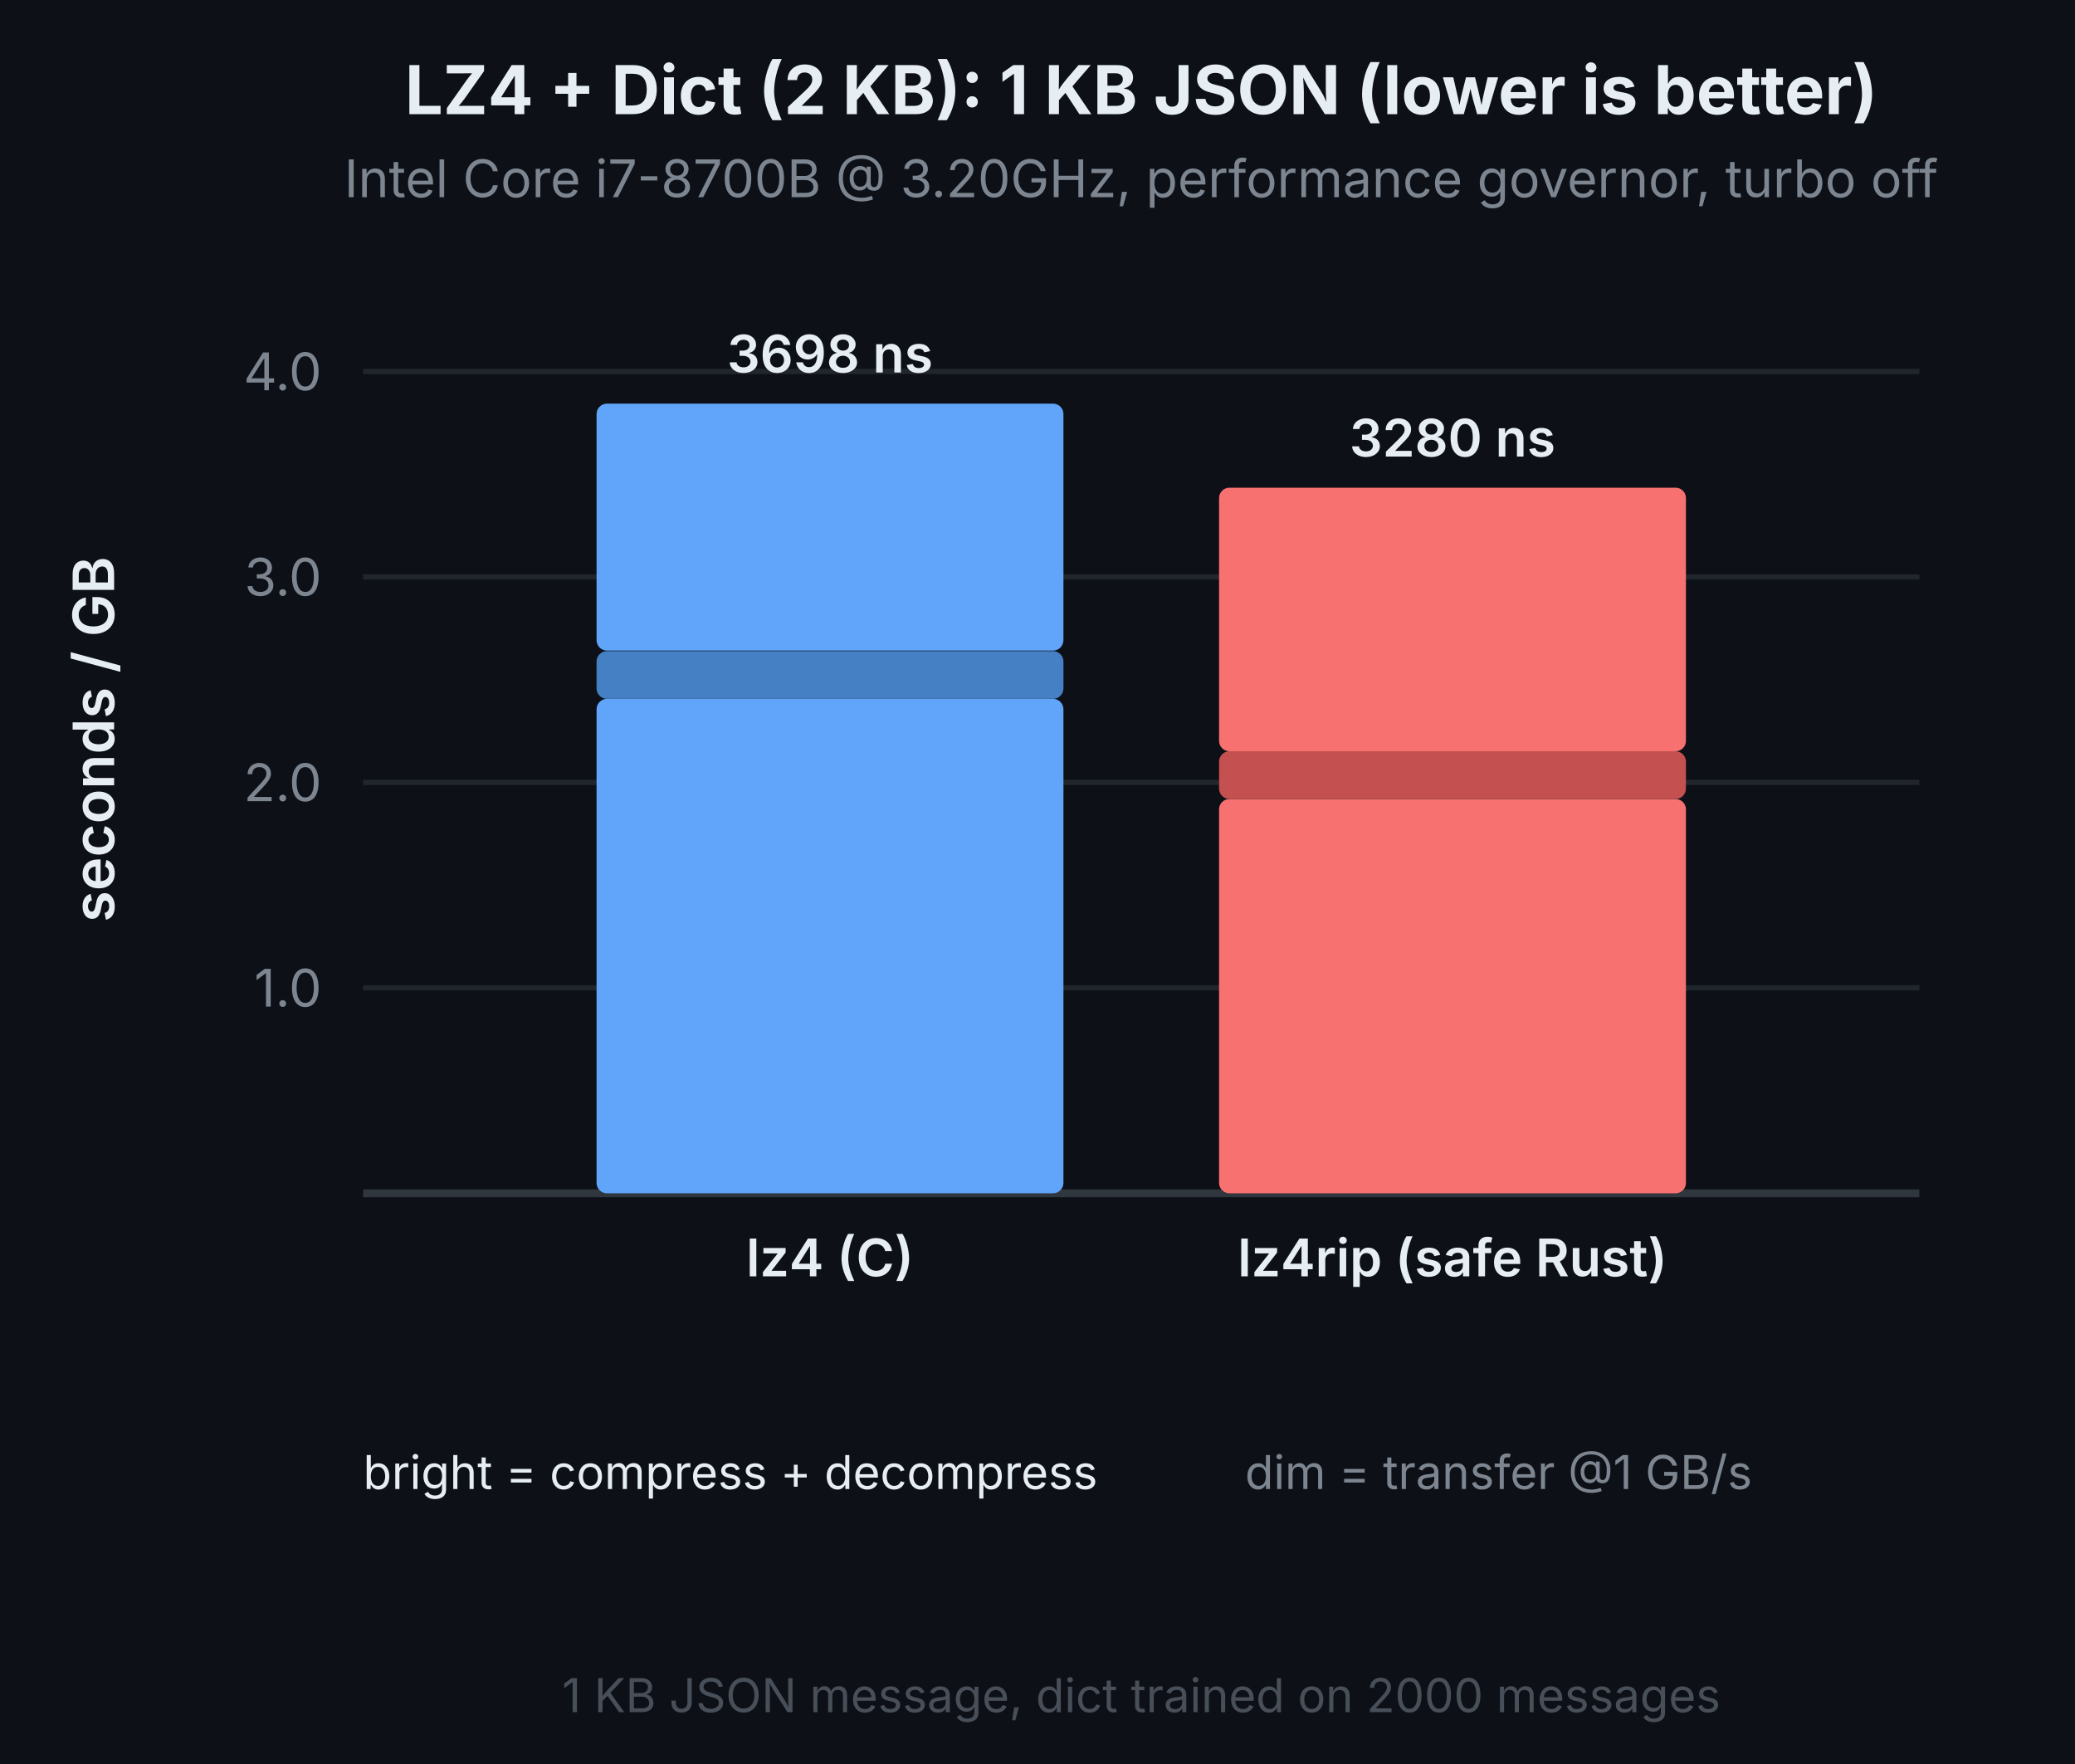
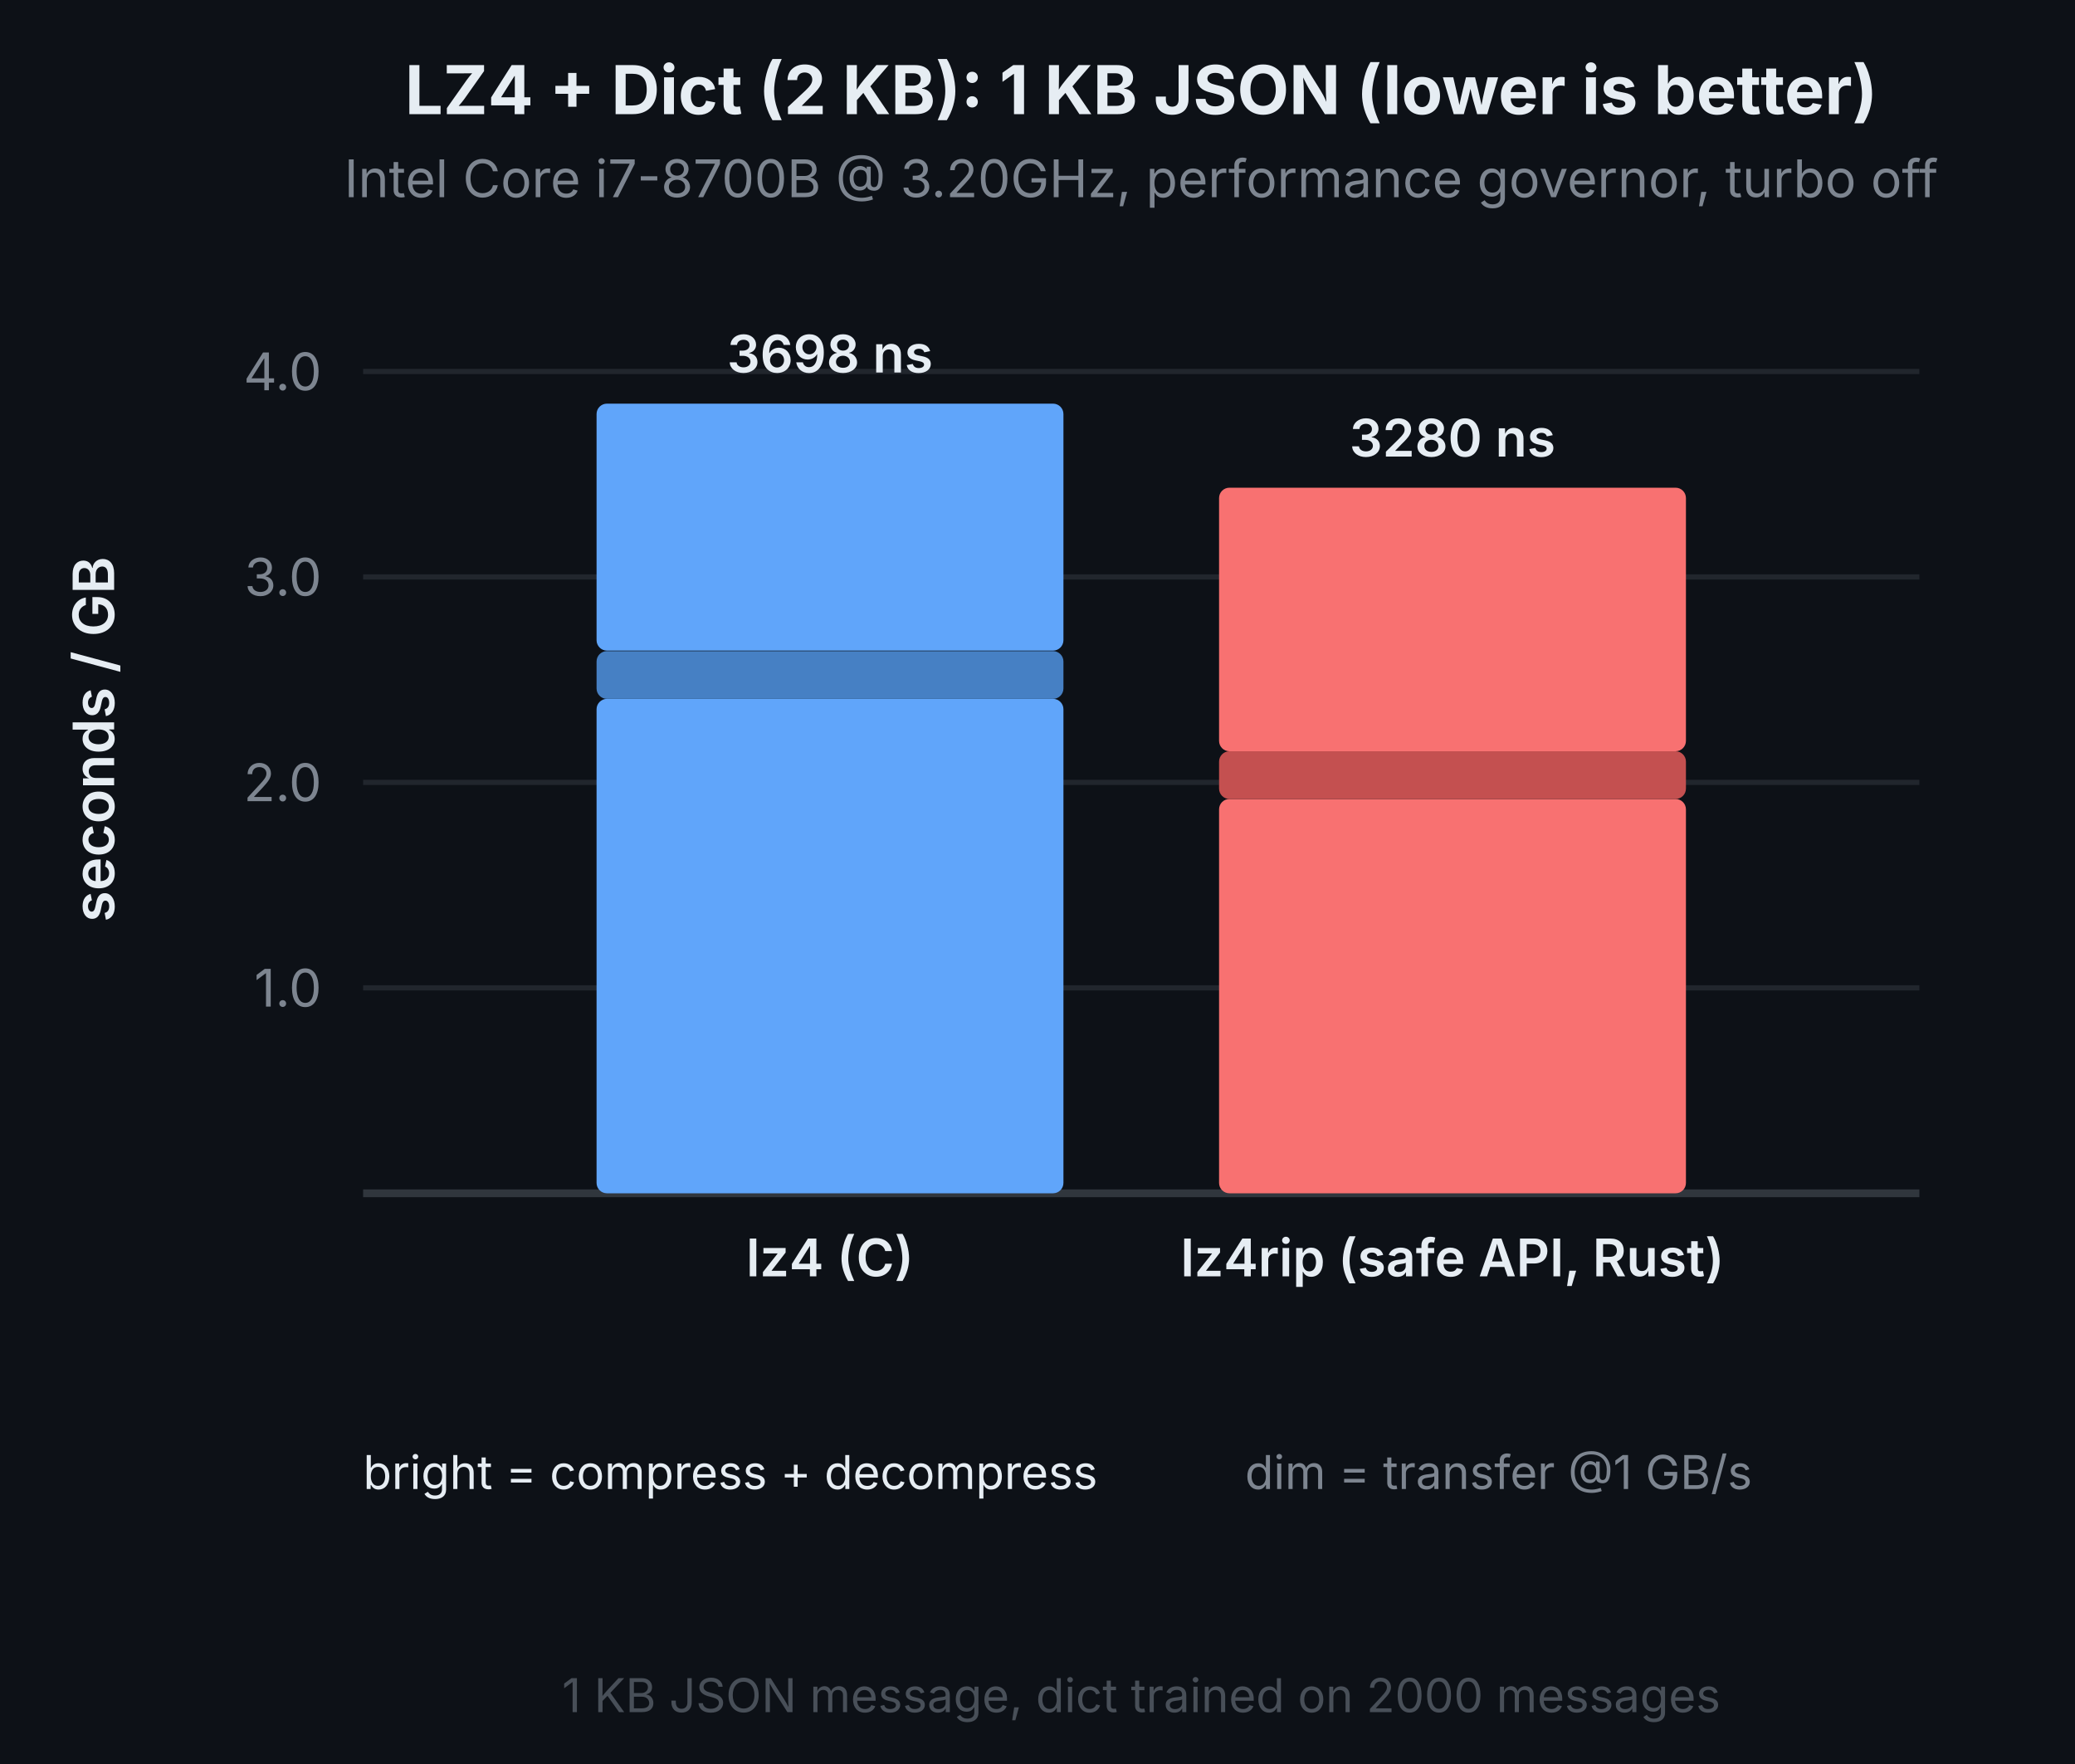
<svg xmlns="http://www.w3.org/2000/svg" viewBox="0 0 400 340" font-family="system-ui, -apple-system, sans-serif">
  <rect width="400" height="340" fill="#0d1117" />
  <text x="220.0" y="22" text-anchor="middle" fill="#e6edf3" font-size="13" font-weight="700">LZ4 + Dict (2 KB): 1 KB JSON (lower is better)</text>
  <text x="220.0" y="38" text-anchor="middle" fill="#7d8590" font-size="10">Intel Core i7-8700B @ 3.20GHz, performance governor, turbo off</text>
  <line x1="70" y1="190.4" x2="370" y2="190.4" stroke="#21262d" stroke-width="1" />
  <text x="62" y="190.4" text-anchor="end" dominant-baseline="middle" fill="#7d8590" font-size="10">1.0</text>
  <line x1="70" y1="150.8" x2="370" y2="150.8" stroke="#21262d" stroke-width="1" />
  <text x="62" y="150.8" text-anchor="end" dominant-baseline="middle" fill="#7d8590" font-size="10">2.0</text>
  <line x1="70" y1="111.2" x2="370" y2="111.2" stroke="#21262d" stroke-width="1" />
  <text x="62" y="111.2" text-anchor="end" dominant-baseline="middle" fill="#7d8590" font-size="10">3.0</text>
  <line x1="70" y1="71.6" x2="370" y2="71.6" stroke="#21262d" stroke-width="1" />
  <text x="62" y="71.6" text-anchor="end" dominant-baseline="middle" fill="#7d8590" font-size="10">4.0</text>
  <line x1="70" y1="230" x2="370" y2="230" stroke="#30363d" stroke-width="1.5" />
  <text x="22" y="142.5" text-anchor="middle" fill="#e6edf3" font-size="11" font-weight="600" transform="rotate(-90,22,142.5)">seconds / GB</text>
  <rect x="115.0" y="134.7" width="90.0" height="95.3" fill="#60a5fa" rx="2" />
  <rect x="115.0" y="125.5" width="90.0" height="9.2" fill="#4680c4" rx="2" />
  <rect x="115.0" y="77.8" width="90.0" height="47.6" fill="#60a5fa" rx="2" />
  <text x="160.0" y="71.8" text-anchor="middle" fill="#e6edf3" font-size="10" font-weight="600">3698 ns</text>
  <rect x="235.0" y="154.0" width="90.0" height="76.0" fill="#f87171" rx="2" />
  <rect x="235.0" y="144.8" width="90.0" height="9.2" fill="#c45050" rx="2" />
  <rect x="235.0" y="94.0" width="90.0" height="50.8" fill="#f87171" rx="2" />
  <text x="280.0" y="88.0" text-anchor="middle" fill="#e6edf3" font-size="10" font-weight="600">3280 ns</text>
  <text x="160.0" y="246" text-anchor="middle" fill="#e6edf3" font-size="10" font-weight="600">lz4 (C)</text>
-   <text x="280.0" y="246" text-anchor="middle" fill="#e6edf3" font-size="10" font-weight="600">lz4rip (safe Rust)</text>
+   <text x="280.0" y="246" text-anchor="middle" fill="#e6edf3" font-size="10" font-weight="600">lz4rip (safe API, Rust)</text>
  <text x="70" y="287" fill="#e6edf3" font-size="9">bright = compress + decompress</text>
  <text x="240" y="287" fill="#7d8590" font-size="9">dim = transfer @1 GB/s</text>
  <text x="220.0" y="330" text-anchor="middle" fill="#484f58" font-size="9">1 KB JSON message, dict trained on 2000 messages</text>
</svg>
